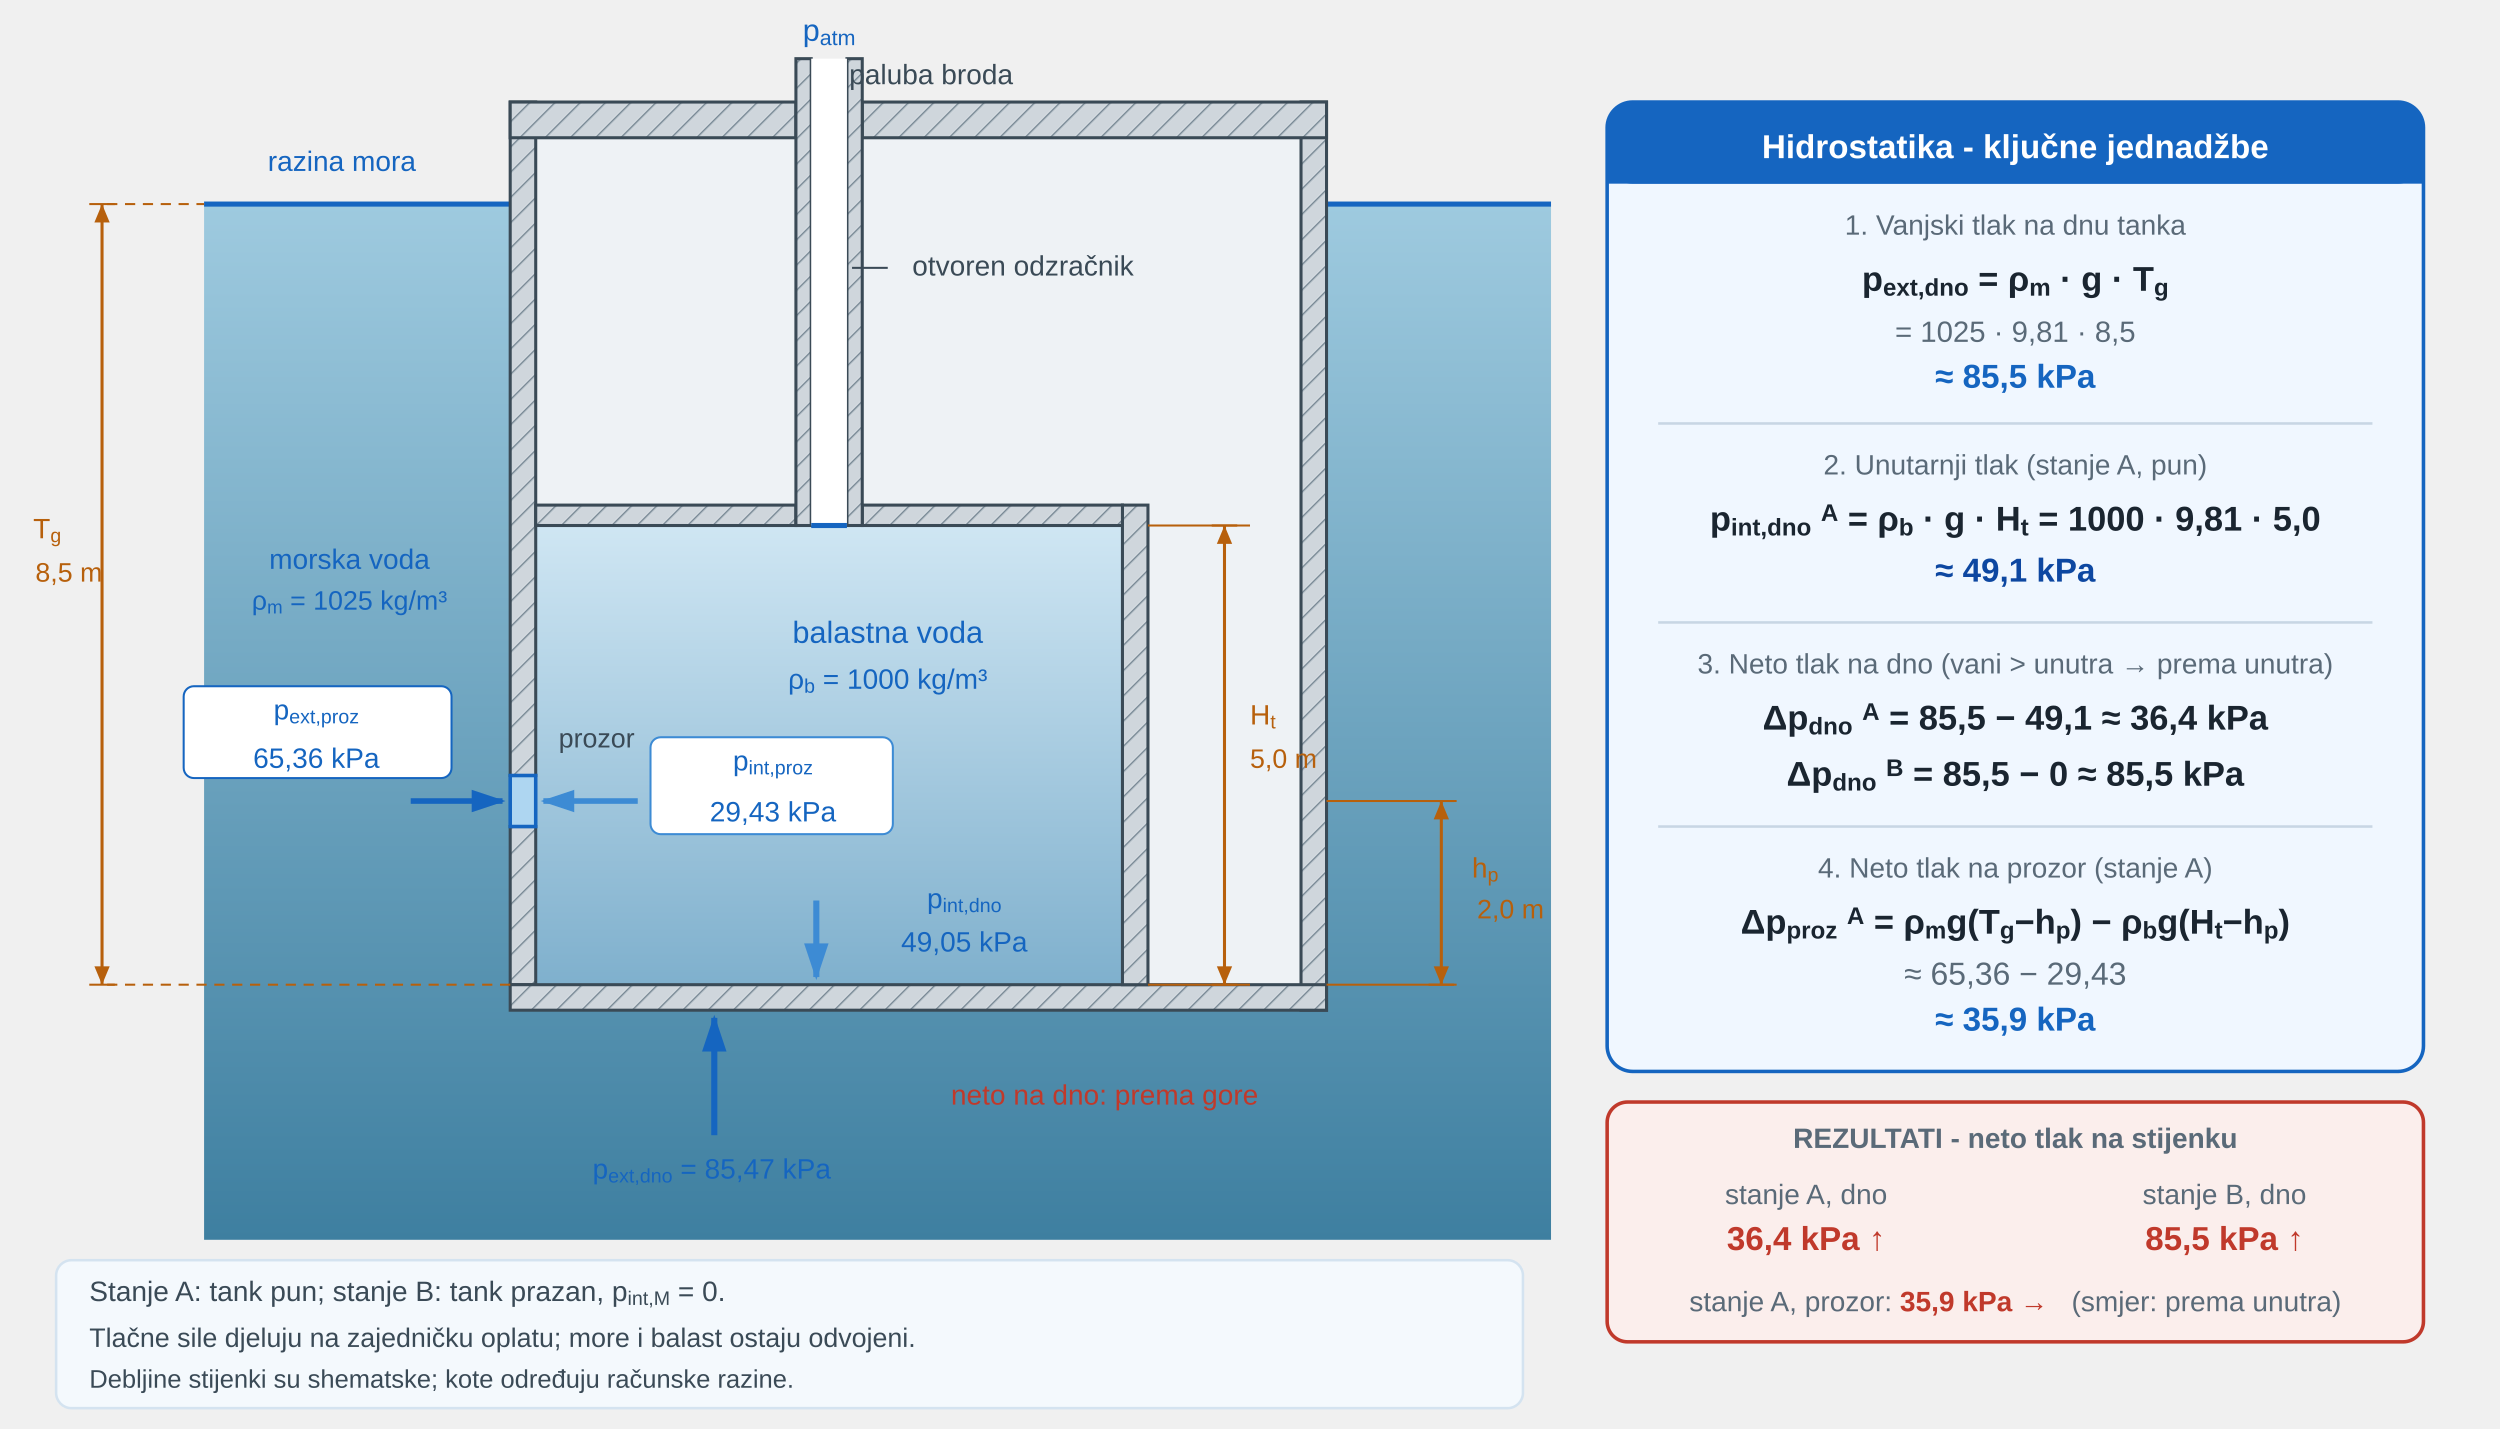
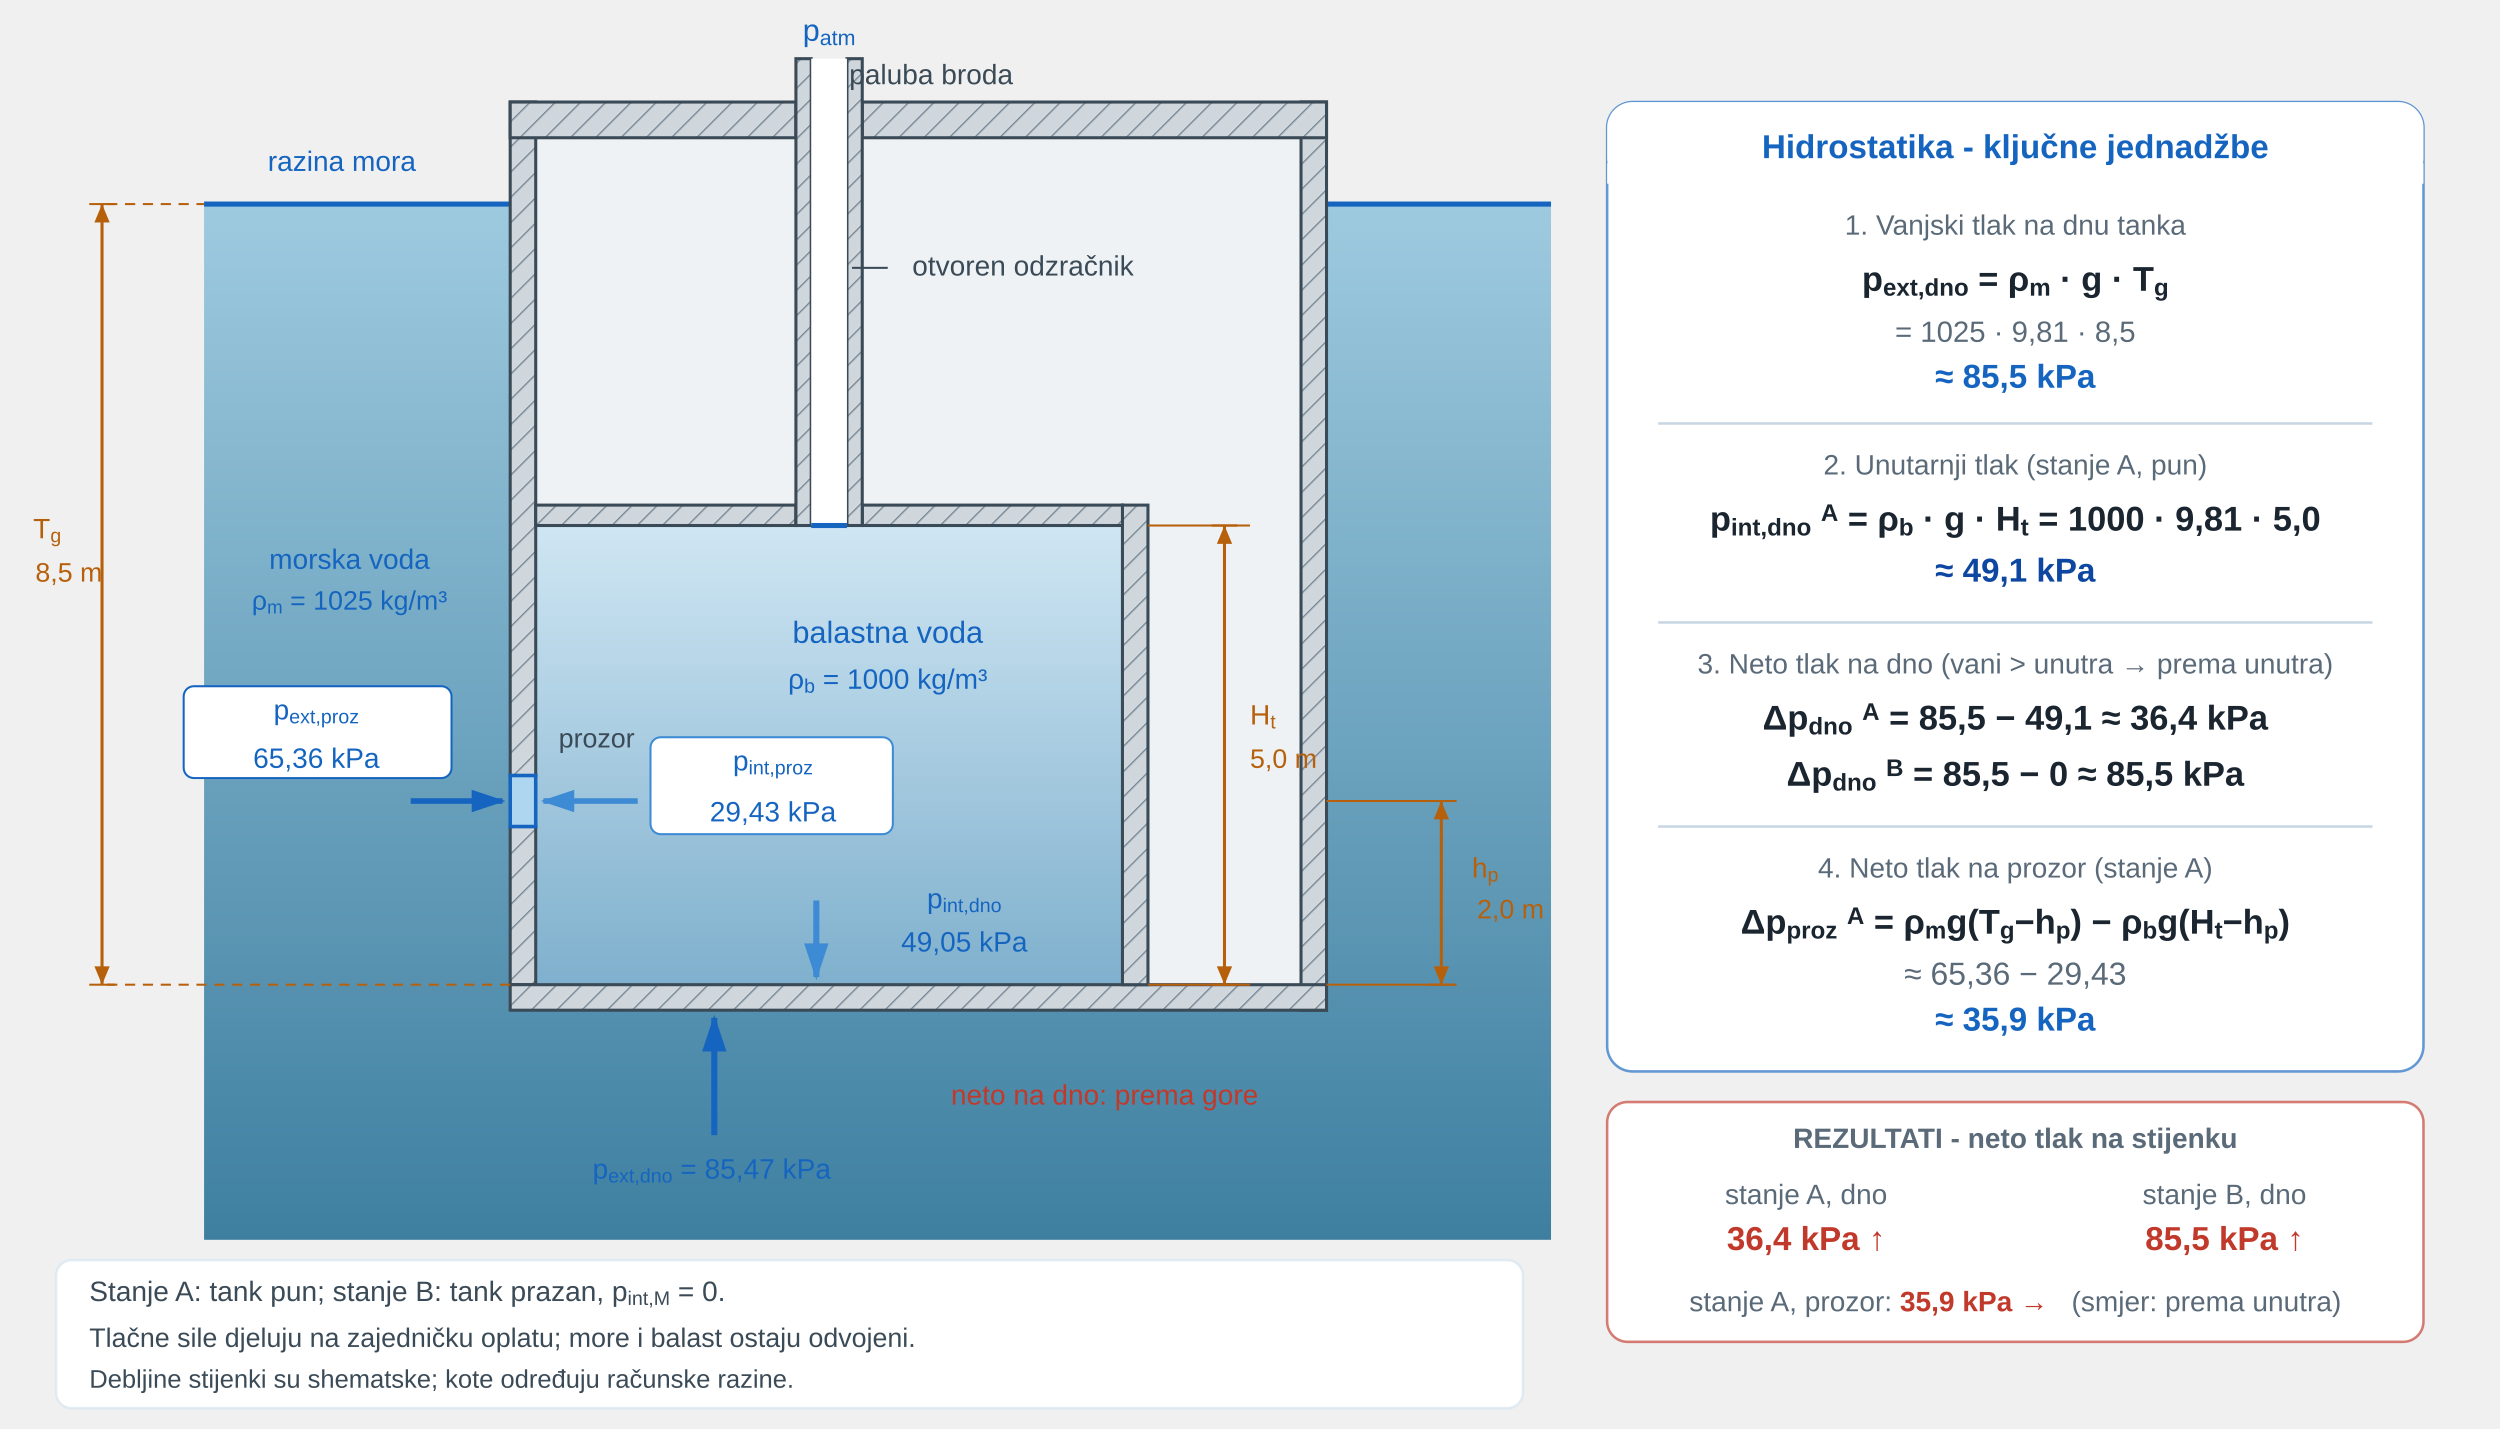
<svg xmlns="http://www.w3.org/2000/svg" viewBox="0 0 980 560" role="img" aria-labelledby="u03fbt_title u03fbt_desc" preserveAspectRatio="xMidYMid meet" style="display:block;width:100%;max-width:980px;height:auto;">
  <defs>
    <linearGradient id="u03fbt_more" x1="0" y1="80" x2="0" y2="486" gradientUnits="userSpaceOnUse">
      <stop offset="0%" stop-color="#9ecadf" />
      <stop offset="100%" stop-color="#3e7fa0" />
    </linearGradient>
    <linearGradient id="u03fbt_balast" x1="0" y1="206" x2="0" y2="386" gradientUnits="userSpaceOnUse">
      <stop offset="0%" stop-color="#cfe6f3" />
      <stop offset="100%" stop-color="#7fb0cd" />
    </linearGradient>
    <linearGradient id="u03fbt_hull" x1="0" y1="0" x2="0" y2="1">
      <stop offset="0%" stop-color="#7a8a96" />
      <stop offset="100%" stop-color="#3a4a56" />
    </linearGradient>
    <pattern id="u03fbt_hatch" width="7" height="7" patternUnits="userSpaceOnUse" patternTransform="rotate(45)">
      <rect width="7" height="7" fill="#cfd6dc" />
      <line x1="0" y1="0" x2="0" y2="7" stroke="#7a8a96" stroke-width="1.1" />
    </pattern>
    <marker id="u03fbt_aB" markerWidth="6" markerHeight="4" refX="5.5" refY="2" orient="auto">
      <path d="M0,0 L0,4 L6,2 z" fill="#1565c0" />
    </marker>
    <marker id="u03fbt_aBL" markerWidth="6" markerHeight="4" refX="5.5" refY="2" orient="auto">
      <path d="M0,0 L0,4 L6,2 z" fill="#3d8bd4" />
    </marker>
    <marker id="u03fbt_aDim" markerWidth="7" markerHeight="6" refX="7" refY="3" orient="auto">
      <path d="M0,0 L0,6 L7,3 z" fill="#b7600c" />
    </marker>
    <marker id="u03fbt_aDimL" markerWidth="7" markerHeight="6" refX="7" refY="3" orient="auto-start-reverse">
      <path d="M0,0 L0,6 L7,3 z" fill="#b7600c" />
    </marker>
    <marker id="u03bal_dim" markerWidth="6" markerHeight="5" refX="6" refY="2.5" orient="auto">
      <path d="M0 0 L0 5 L6 2.5 Z" fill="#b7600c" stroke="none" stroke-width="1.2" />
    </marker>
    <marker id="u03bal_dimL" markerWidth="6" markerHeight="5" refX="6" refY="2.5" orient="auto-start-reverse">
      <path d="M0 0 L0 5 L6 2.5 Z" fill="#b7600c" stroke="none" stroke-width="1.2" />
    </marker>
  </defs>
-   <rect x="630" y="40" width="320" height="380" rx="10" fill="#f0f7ff" stroke="#1565c0" stroke-width="1.4" />
-   <rect x="630" y="40" width="320" height="32" rx="10" fill="#1565c0" />
-   <rect x="630" y="64" width="320" height="8" fill="#1565c0" />
+   <rect x="630" y="40" width="320" height="380" rx="10" fill="white" stroke="#1565c0" stroke-width="1" stroke-opacity="0.65" />
+   <rect x="630" y="40" width="320" height="32" rx="10" fill="white" stroke="none" />
+   <rect x="630" y="64" width="320" height="8" fill="white" stroke="none" />
  <line x1="650" y1="166" x2="930" y2="166" stroke="#c8d6e4" stroke-width="1" />
  <line x1="650" y1="244" x2="930" y2="244" stroke="#c8d6e4" stroke-width="1" />
  <line x1="650" y1="324" x2="930" y2="324" stroke="#c8d6e4" stroke-width="1" />
-   <rect x="630" y="432" width="320" height="94" rx="8" fill="#fbeeec" stroke="#c0392b" stroke-width="1.4" />
-   <text x="790" y="62" font-family="'Segoe UI',Arial,sans-serif" font-size="13" font-weight="700" text-anchor="middle" fill="#ffffff">Hidrostatika - ključne jednadžbe</text>
+   <rect x="630" y="432" width="320" height="94" rx="8" fill="white" stroke="#c0392b" stroke-width="1" stroke-opacity="0.65" />
+   <text x="790" y="62" font-family="'Segoe UI',Arial,sans-serif" font-size="13" font-weight="700" text-anchor="middle" fill="#1565c0">Hidrostatika - ključne jednadžbe</text>
  <text x="790" y="92" font-family="'Segoe UI',Arial,sans-serif" font-size="11" text-anchor="middle" fill="#5a6a78">1. Vanjski tlak na dnu tanka</text>
  <text x="790" y="114" font-family="'Segoe UI',Arial,sans-serif" font-size="13.5" font-weight="700" text-anchor="middle" fill="#1a2530">p<tspan baseline-shift="sub" font-size="0.7em">ext,dno</tspan> = ρ<tspan baseline-shift="sub" font-size="0.7em">m</tspan> · g · T<tspan baseline-shift="sub" font-size="0.7em">g</tspan>
  </text>
  <text x="790" y="134" font-family="'Segoe UI',Arial,sans-serif" font-size="11.5" text-anchor="middle" fill="#5a6a78">= 1025 · 9,81 · 8,5</text>
  <text x="790" y="152" font-family="'Segoe UI',Arial,sans-serif" font-size="13" font-weight="700" text-anchor="middle" fill="#1565c0">≈ 85,5 kPa</text>
  <text x="790" y="186" font-family="'Segoe UI',Arial,sans-serif" font-size="11" text-anchor="middle" fill="#5a6a78">2. Unutarnji tlak (stanje A, pun)</text>
  <text x="790" y="208" font-family="'Segoe UI',Arial,sans-serif" font-size="13.5" font-weight="700" text-anchor="middle" fill="#1a2530">p<tspan baseline-shift="sub" font-size="0.7em">int,dno</tspan>
    <tspan baseline-shift="super" font-size="0.7em">A</tspan> = ρ<tspan baseline-shift="sub" font-size="0.7em">b</tspan> · g · H<tspan baseline-shift="sub" font-size="0.7em">t</tspan> = 1000 · 9,81 · 5,0</text>
  <text x="790" y="228" font-family="'Segoe UI',Arial,sans-serif" font-size="13" font-weight="700" text-anchor="middle" fill="#0d47a1">≈ 49,1 kPa</text>
  <text x="790" y="264" font-family="'Segoe UI',Arial,sans-serif" font-size="11" text-anchor="middle" fill="#5a6a78">3. Neto tlak na dno (vani &gt; unutra → prema unutra)</text>
  <text x="790" y="286" font-family="'Segoe UI',Arial,sans-serif" font-size="13.5" font-weight="700" text-anchor="middle" fill="#1a2530">Δp<tspan baseline-shift="sub" font-size="0.7em">dno</tspan>
    <tspan baseline-shift="super" font-size="0.7em">A</tspan> = 85,5 − 49,1 ≈ 36,4 kPa</text>
  <text x="790" y="308" font-family="'Segoe UI',Arial,sans-serif" font-size="13.5" font-weight="700" text-anchor="middle" fill="#1a2530">Δp<tspan baseline-shift="sub" font-size="0.7em">dno</tspan>
    <tspan baseline-shift="super" font-size="0.7em">B</tspan> = 85,5 − 0 ≈ 85,5 kPa</text>
  <text x="790" y="344" font-family="'Segoe UI',Arial,sans-serif" font-size="11" text-anchor="middle" fill="#5a6a78">4. Neto tlak na prozor (stanje A)</text>
  <text x="790" y="366" font-family="'Segoe UI',Arial,sans-serif" font-size="13.5" font-weight="700" text-anchor="middle" fill="#1a2530">Δp<tspan baseline-shift="sub" font-size="0.7em">proz</tspan>
    <tspan baseline-shift="super" font-size="0.7em">A</tspan> = ρ<tspan baseline-shift="sub" font-size="0.7em">m</tspan>g(T<tspan baseline-shift="sub" font-size="0.7em">g</tspan>−h<tspan baseline-shift="sub" font-size="0.7em">p</tspan>) − ρ<tspan baseline-shift="sub" font-size="0.7em">b</tspan>g(H<tspan baseline-shift="sub" font-size="0.7em">t</tspan>−h<tspan baseline-shift="sub" font-size="0.7em">p</tspan>)</text>
  <text x="790" y="386" font-family="'Segoe UI',Arial,sans-serif" font-size="12.5" text-anchor="middle" fill="#5a6a78">≈ 65,36 − 29,43</text>
  <text x="790" y="404" font-family="'Segoe UI',Arial,sans-serif" font-size="13" font-weight="700" text-anchor="middle" fill="#1565c0">≈ 35,9 kPa</text>
  <text x="790" y="450" font-family="'Segoe UI',Arial,sans-serif" font-size="11" font-weight="700" text-anchor="middle" fill="#5a6a78">REZULTATI - neto tlak na stijenku</text>
  <text x="708" y="472" font-family="'Segoe UI',Arial,sans-serif" font-size="11" text-anchor="middle" fill="#5a6a78">stanje A, dno</text>
  <text x="708" y="490" font-family="'Segoe UI',Arial,sans-serif" font-size="13" font-weight="700" text-anchor="middle" fill="#c0392b">36,4 kPa ↑</text>
  <text x="872" y="472" font-family="'Segoe UI',Arial,sans-serif" font-size="11" text-anchor="middle" fill="#5a6a78">stanje B, dno</text>
  <text x="872" y="490" font-family="'Segoe UI',Arial,sans-serif" font-size="13" font-weight="700" text-anchor="middle" fill="#c0392b">85,5 kPa ↑</text>
  <text x="790" y="514" font-family="'Segoe UI',Arial,sans-serif" font-size="11" text-anchor="middle" fill="#5a6a78">stanje A, prozor: <tspan font-weight="700" fill="#c0392b">35,9 kPa →</tspan>   (smjer: prema unutra)</text>
  <g font-family="'Segoe UI',Arial,sans-serif">
    <rect x="80" y="80" width="528" height="406" fill="url(#u03fbt_more)" stroke="none" stroke-width="1.2" />
    <rect x="200" y="40" width="320" height="346" fill="#eef2f5" stroke="none" stroke-width="1.2" />
    <line x1="80" y1="80" x2="200" y2="80" stroke="#1565c0" stroke-width="2" />
    <line x1="520" y1="80" x2="608" y2="80" stroke="#1565c0" stroke-width="2" />
    <rect x="210" y="206" width="230" height="180" fill="url(#u03fbt_balast)" stroke="none" stroke-width="1.2" />
    <rect x="200" y="40" width="10" height="264" fill="url(#u03fbt_hatch)" stroke="#3a4a56" stroke-width="1.2" />
    <rect x="200" y="324" width="10" height="62" fill="url(#u03fbt_hatch)" stroke="#3a4a56" stroke-width="1.2" />
    <rect x="510" y="40" width="10" height="356" fill="url(#u03fbt_hatch)" stroke="#3a4a56" stroke-width="1.2" />
    <rect x="200" y="386" width="320" height="10" fill="url(#u03fbt_hatch)" stroke="#3a4a56" stroke-width="1.2" />
    <rect x="200" y="40" width="112" height="14" fill="url(#u03fbt_hatch)" stroke="#3a4a56" stroke-width="1.2" />
    <rect x="338" y="40" width="182" height="14" fill="url(#u03fbt_hatch)" stroke="#3a4a56" stroke-width="1.2" />
    <rect x="440" y="198" width="10" height="188" fill="url(#u03fbt_hatch)" stroke="#3a4a56" stroke-width="1.2" />
    <rect x="210" y="198" width="102" height="8" fill="url(#u03fbt_hatch)" stroke="#3a4a56" stroke-width="1.2" />
    <rect x="338" y="198" width="102" height="8" fill="url(#u03fbt_hatch)" stroke="#3a4a56" stroke-width="1.2" />
    <rect x="312" y="23" width="6" height="183" fill="url(#u03fbt_hatch)" stroke="#3a4a56" stroke-width="1.2" />
    <rect x="332" y="23" width="6" height="183" fill="url(#u03fbt_hatch)" stroke="#3a4a56" stroke-width="1.2" />
    <rect x="318" y="23" width="14" height="183" fill="white" stroke="none" stroke-width="1.2" />
    <line x1="318" y1="206" x2="332" y2="206" stroke="#1565c0" stroke-width="2" />
    <rect x="200" y="304" width="10" height="20" fill="#aed6f1" stroke="#1565c0" stroke-width="1.4" />
    <text x="365" y="33" font-family="'Segoe UI',Arial,sans-serif" font-size="11" fill="#3a4a56" text-anchor="middle">paluba broda</text>
    <text x="134" y="67" font-family="'Segoe UI',Arial,sans-serif" font-size="11" fill="#1565c0" text-anchor="middle">razina mora</text>
    <text x="325" y="16" font-family="'Segoe UI',Arial,sans-serif" font-size="12" fill="#1565c0" text-anchor="middle">p<tspan baseline-shift="sub" font-size="0.7em">atm</tspan>
    </text>
    <text x="401" y="108" font-family="'Segoe UI',Arial,sans-serif" font-size="11" fill="#3a4a56" text-anchor="middle">otvoren odzračnik</text>
    <line x1="348" y1="105" x2="334" y2="105" stroke="#3a4a56" stroke-width="0.8" />
    <text x="348" y="252" font-family="'Segoe UI',Arial,sans-serif" font-size="12" fill="#1565c0" text-anchor="middle">balastna voda</text>
    <text x="348" y="270" font-family="'Segoe UI',Arial,sans-serif" font-size="11" fill="#1565c0" text-anchor="middle">ρ<tspan baseline-shift="sub" font-size="0.7em">b</tspan> = 1000 kg/m³</text>
    <text x="137" y="223" font-family="'Segoe UI',Arial,sans-serif" font-size="11" fill="#1565c0" text-anchor="middle">morska voda</text>
    <text x="137" y="239" font-family="'Segoe UI',Arial,sans-serif" font-size="10.5" fill="#1565c0" text-anchor="middle">ρ<tspan baseline-shift="sub" font-size="0.7em">m</tspan> = 1025 kg/m³</text>
    <line x1="161" y1="314" x2="197" y2="314" stroke="#1565c0" stroke-width="2.2" marker-end="url(#u03fbt_aB)" />
    <line x1="250" y1="314" x2="213" y2="314" stroke="#3d8bd4" stroke-width="2.2" marker-end="url(#u03fbt_aBL)" />
    <rect x="72" y="269" width="105" height="36" fill="white" stroke="#1565c0" stroke-width="0.8" rx="4" />
    <text x="124" y="282" font-family="'Segoe UI',Arial,sans-serif" font-size="11" fill="#1565c0" text-anchor="middle">p<tspan baseline-shift="sub" font-size="0.7em">ext,proz</tspan>
    </text>
    <text x="124" y="301" font-family="'Segoe UI',Arial,sans-serif" font-size="11" fill="#1565c0" text-anchor="middle">65,36 kPa</text>
    <rect x="255" y="289" width="95" height="38" fill="white" stroke="#3d8bd4" stroke-width="0.8" rx="4" />
    <text x="303" y="302" font-family="'Segoe UI',Arial,sans-serif" font-size="11" fill="#1565c0" text-anchor="middle">p<tspan baseline-shift="sub" font-size="0.7em">int,proz</tspan>
    </text>
    <text x="303" y="322" font-family="'Segoe UI',Arial,sans-serif" font-size="11" fill="#1565c0" text-anchor="middle">29,43 kPa</text>
    <text x="219" y="293" font-family="'Segoe UI',Arial,sans-serif" font-size="10.5" fill="#3a4a56" text-anchor="start">prozor</text>
    <line x1="280" y1="445" x2="280" y2="399" stroke="#1565c0" stroke-width="2.4" marker-end="url(#u03fbt_aB)" />
    <line x1="320" y1="353" x2="320" y2="383" stroke="#3d8bd4" stroke-width="2.4" marker-end="url(#u03fbt_aBL)" />
    <text x="378" y="356" font-family="'Segoe UI',Arial,sans-serif" font-size="11" fill="#1565c0" text-anchor="middle">p<tspan baseline-shift="sub" font-size="0.7em">int,dno</tspan>
    </text>
    <text x="378" y="373" font-family="'Segoe UI',Arial,sans-serif" font-size="11" fill="#1565c0" text-anchor="middle">49,05 kPa</text>
    <text x="279" y="462" font-family="'Segoe UI',Arial,sans-serif" font-size="11" fill="#1565c0" text-anchor="middle">p<tspan baseline-shift="sub" font-size="0.7em">ext,dno</tspan> = 85,47 kPa</text>
    <text x="433" y="433" font-family="'Segoe UI',Arial,sans-serif" font-size="11" fill="#c0392b" text-anchor="middle">neto na dno: prema gore</text>
    <line x1="42" y1="80" x2="80" y2="80" stroke="#b7600c" stroke-width="0.8" stroke-dasharray="4,3" />
    <line x1="42" y1="386" x2="200" y2="386" stroke="#b7600c" stroke-width="0.8" stroke-dasharray="4,3" />
    <line x1="35" y1="80" x2="45" y2="80" stroke="#b7600c" stroke-width="0.8" />
    <line x1="35" y1="386" x2="45" y2="386" stroke="#b7600c" stroke-width="0.8" />
    <line x1="40" y1="80" x2="40" y2="386" stroke="#b7600c" stroke-width="1.2" marker-start="url(#u03bal_dimL)" marker-end="url(#u03bal_dim)" />
    <text x="13" y="211" font-family="'Segoe UI',Arial,sans-serif" font-size="11" fill="#b7600c" text-anchor="start">T<tspan baseline-shift="sub" font-size="0.7em">g</tspan>
    </text>
    <text x="27" y="228" font-family="'Segoe UI',Arial,sans-serif" font-size="10.5" fill="#b7600c" text-anchor="middle">8,5 m</text>
    <line x1="450" y1="206" x2="490" y2="206" stroke="#b7600c" stroke-width="0.8" />
    <line x1="450" y1="386" x2="490" y2="386" stroke="#b7600c" stroke-width="0.8" />
    <line x1="475" y1="206" x2="485" y2="206" stroke="#b7600c" stroke-width="0.8" />
    <line x1="475" y1="386" x2="485" y2="386" stroke="#b7600c" stroke-width="0.8" />
    <line x1="480" y1="206" x2="480" y2="386" stroke="#b7600c" stroke-width="1.2" marker-start="url(#u03bal_dimL)" marker-end="url(#u03bal_dim)" />
    <text x="490" y="284" font-family="'Segoe UI',Arial,sans-serif" font-size="11" fill="#b7600c" text-anchor="start">H<tspan baseline-shift="sub" font-size="0.7em">t</tspan>
    </text>
    <text x="490" y="301" font-family="'Segoe UI',Arial,sans-serif" font-size="10.5" fill="#b7600c" text-anchor="start">5,0 m</text>
    <line x1="520" y1="314" x2="571" y2="314" stroke="#b7600c" stroke-width="0.8" />
    <line x1="520" y1="386" x2="571" y2="386" stroke="#b7600c" stroke-width="0.8" />
    <line x1="560" y1="314" x2="570" y2="314" stroke="#b7600c" stroke-width="0.8" />
    <line x1="560" y1="386" x2="570" y2="386" stroke="#b7600c" stroke-width="0.8" />
    <line x1="565" y1="314" x2="565" y2="386" stroke="#b7600c" stroke-width="1.2" marker-start="url(#u03bal_dimL)" marker-end="url(#u03bal_dim)" />
    <text x="577" y="344" font-family="'Segoe UI',Arial,sans-serif" font-size="11" fill="#b7600c" text-anchor="start">h<tspan baseline-shift="sub" font-size="0.7em">p</tspan>
    </text>
    <text x="579" y="360" font-family="'Segoe UI',Arial,sans-serif" font-size="10.5" fill="#b7600c" text-anchor="start">2,0 m</text>
-     <rect x="22" y="494" width="575" height="58" fill="#f4f9fd" stroke="#d4e3f0" stroke-width="1" rx="6" />
+     <rect x="22" y="494" width="575" height="58" fill="white" stroke="#d4e3f0" stroke-width="1" rx="6" stroke-opacity="0.65" />
    <text x="35" y="510" font-family="'Segoe UI',Arial,sans-serif" font-size="11" fill="#3a4a56" text-anchor="start">Stanje A: tank pun; stanje B: tank prazan, p<tspan baseline-shift="sub" font-size="0.7em">int,M</tspan> = 0.</text>
    <text x="35" y="528" font-family="'Segoe UI',Arial,sans-serif" font-size="10.5" fill="#3a4a56" text-anchor="start">Tlačne sile djeluju na zajedničku oplatu; more i balast ostaju odvojeni.</text>
    <text x="35" y="544" font-family="'Segoe UI',Arial,sans-serif" font-size="10" fill="#3a4a56" text-anchor="start">Debljine stijenki su shematske; kote određuju računske razine.</text>
  </g>
</svg>
